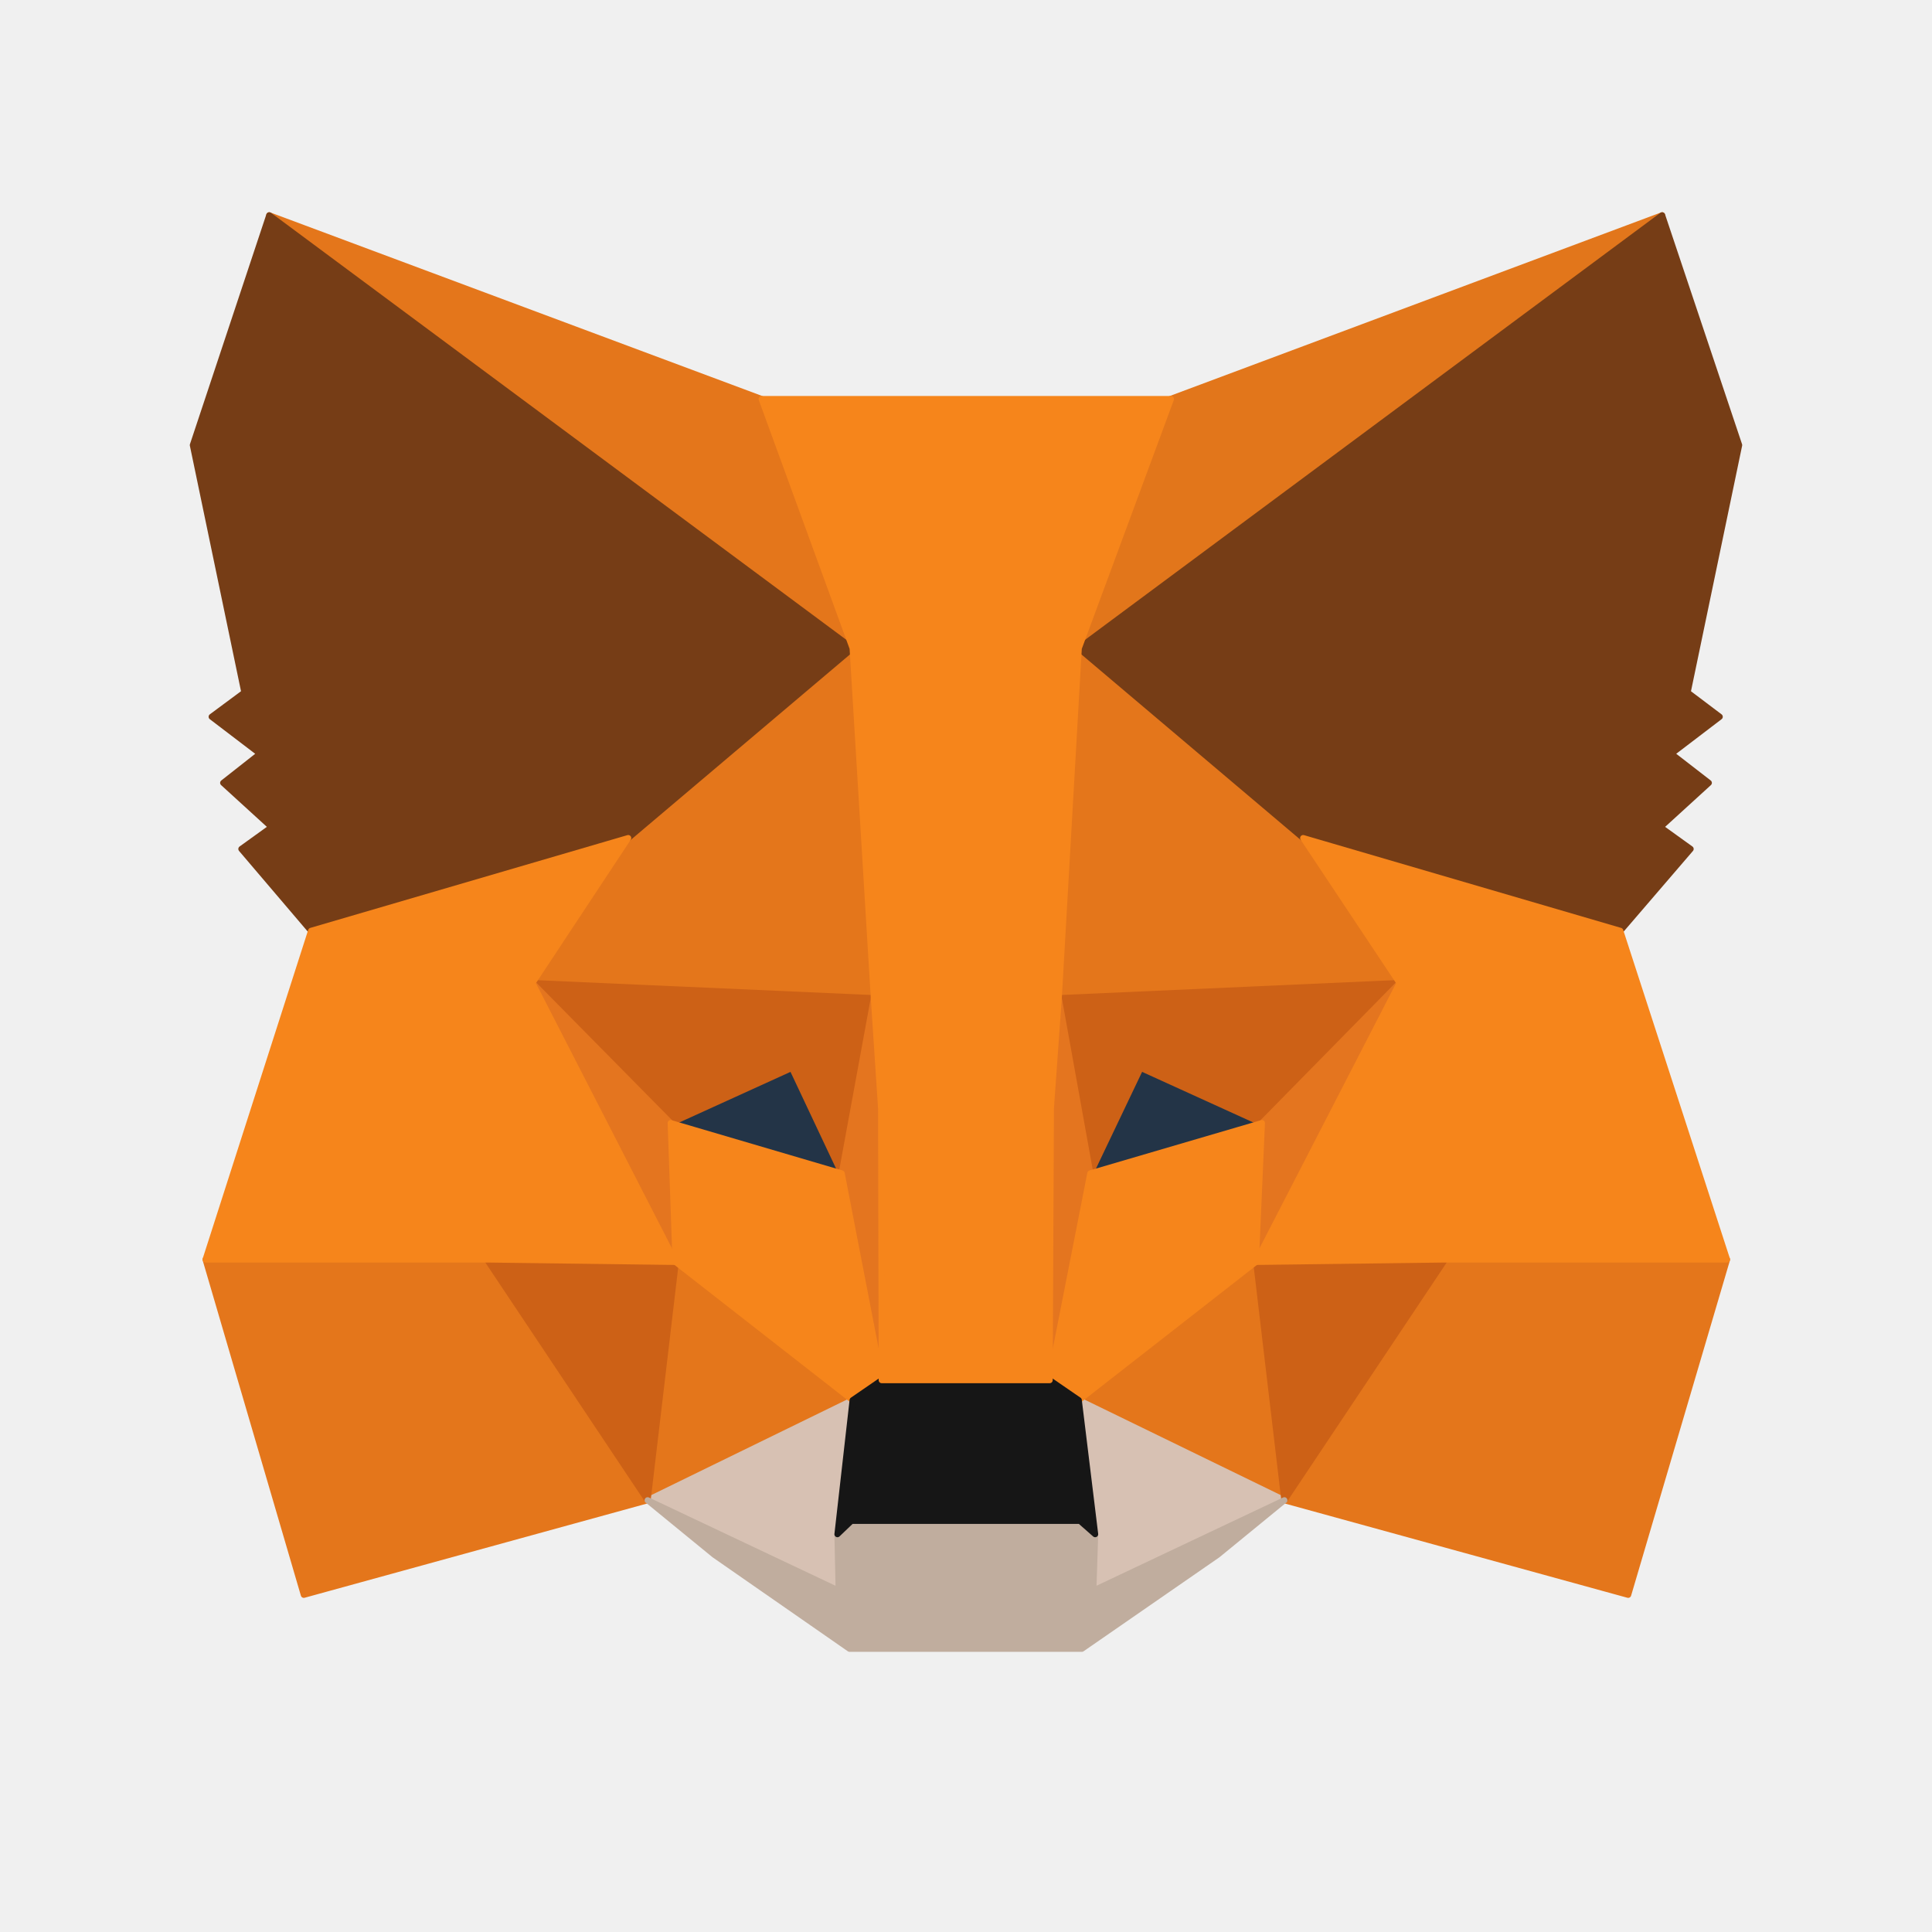
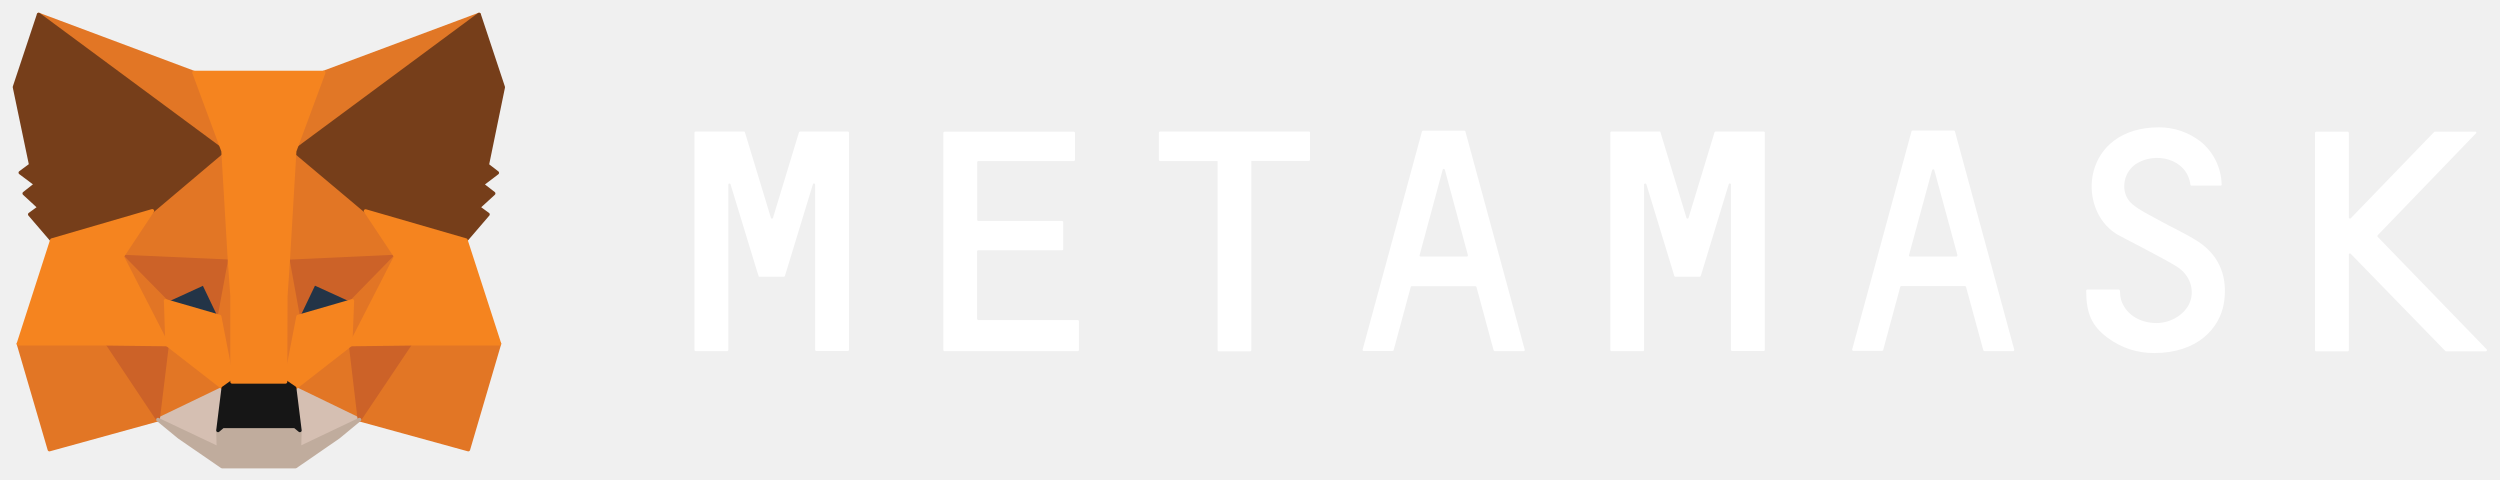
- <svg xmlns="http://www.w3.org/2000/svg" version="1.1" id="Layer_1" x="0px" y="0px" viewBox="0 0 318.6 318.6" style="enable-background:new 0 0 318.6 318.6;" xml:space="preserve">
-   <style type="text/css">
- 	.st0{fill:#E2761B;stroke:#E2761B;stroke-linecap:round;stroke-linejoin:round;}
- 	.st1{fill:#E4761B;stroke:#E4761B;stroke-linecap:round;stroke-linejoin:round;}
- 	.st2{fill:#D7C1B3;stroke:#D7C1B3;stroke-linecap:round;stroke-linejoin:round;}
- 	.st3{fill:#233447;stroke:#233447;stroke-linecap:round;stroke-linejoin:round;}
- 	.st4{fill:#CD6116;stroke:#CD6116;stroke-linecap:round;stroke-linejoin:round;}
- 	.st5{fill:#E4751F;stroke:#E4751F;stroke-linecap:round;stroke-linejoin:round;}
- 	.st6{fill:#F6851B;stroke:#F6851B;stroke-linecap:round;stroke-linejoin:round;}
- 	.st7{fill:#C0AD9E;stroke:#C0AD9E;stroke-linecap:round;stroke-linejoin:round;}
- 	.st8{fill:#161616;stroke:#161616;stroke-linecap:round;stroke-linejoin:round;}
- 	.st9{fill:#763D16;stroke:#763D16;stroke-linecap:round;stroke-linejoin:round;}
- </style>
-   <polygon class="st0" points="274.1,35.5 174.6,109.4 193,65.8 " />
-   <g>
-     <polygon class="st1" points="44.4,35.5 143.1,110.1 125.6,65.8  " />
-     <polygon class="st1" points="238.3,206.8 211.8,247.4 268.5,263 284.8,207.7  " />
-     <polygon class="st1" points="33.9,207.7 50.1,263 106.8,247.4 80.3,206.8  " />
-     <polygon class="st1" points="103.6,138.2 87.8,162.1 144.1,164.6 142.1,104.1  " />
-     <polygon class="st1" points="214.9,138.2 175.9,103.4 174.6,164.6 230.8,162.1  " />
-     <polygon class="st1" points="106.8,247.4 140.6,230.9 111.4,208.1  " />
-     <polygon class="st1" points="177.9,230.9 211.8,247.4 207.1,208.1  " />
-   </g>
-   <g>
-     <polygon class="st2" points="211.8,247.4 177.9,230.9 180.6,253 180.3,262.3  " />
-     <polygon class="st2" points="106.8,247.4 138.3,262.3 138.1,253 140.6,230.9  " />
-   </g>
-   <polygon class="st3" points="138.8,193.5 110.6,185.2 130.5,176.1 " />
-   <polygon class="st3" points="179.7,193.5 188,176.1 208,185.2 " />
-   <g>
-     <polygon class="st4" points="106.8,247.4 111.6,206.8 80.3,207.7  " />
-     <polygon class="st4" points="207,206.8 211.8,247.4 238.3,207.7  " />
-     <polygon class="st4" points="230.8,162.1 174.6,164.6 179.8,193.5 188.1,176.1 208.1,185.2  " />
-     <polygon class="st4" points="110.6,185.2 130.6,176.1 138.8,193.5 144.1,164.6 87.8,162.1  " />
-   </g>
-   <g>
-     <polygon class="st5" points="87.8,162.1 111.4,208.1 110.6,185.2  " />
-     <polygon class="st5" points="208.1,185.2 207.1,208.1 230.8,162.1  " />
-     <polygon class="st5" points="144.1,164.6 138.8,193.5 145.4,227.6 146.9,182.7  " />
-     <polygon class="st5" points="174.6,164.6 171.9,182.6 173.1,227.6 179.8,193.5  " />
-   </g>
-   <polygon class="st6" points="179.8,193.5 173.1,227.6 177.9,230.9 207.1,208.1 208.1,185.2 " />
-   <polygon class="st6" points="110.6,185.2 111.4,208.1 140.6,230.9 145.4,227.6 138.8,193.5 " />
-   <polygon class="st7" points="180.3,262.3 180.6,253 178.1,250.8 140.4,250.8 138.1,253 138.3,262.3 106.8,247.4 117.8,256.4   140.1,271.9 178.4,271.9 200.8,256.4 211.8,247.4 " />
-   <polygon class="st8" points="177.9,230.9 173.1,227.6 145.4,227.6 140.6,230.9 138.1,253 140.4,250.8 178.1,250.8 180.6,253 " />
-   <g>
-     <polygon class="st9" points="278.3,114.2 286.8,73.4 274.1,35.5 177.9,106.9 214.9,138.2 267.2,153.5 278.8,140 273.8,136.4    281.8,129.1 275.6,124.3 283.6,118.2  " />
-     <polygon class="st9" points="31.8,73.4 40.3,114.2 34.9,118.2 42.9,124.3 36.8,129.1 44.8,136.4 39.8,140 51.3,153.5 103.6,138.2    140.6,106.9 44.4,35.5  " />
-   </g>
-   <polygon class="st6" points="267.2,153.5 214.9,138.2 230.8,162.1 207.1,208.1 238.3,207.7 284.8,207.7 " />
-   <polygon class="st6" points="103.6,138.2 51.3,153.5 33.9,207.7 80.3,207.7 111.4,208.1 87.8,162.1 " />
-   <polygon class="st6" points="174.6,164.6 177.9,106.9 193.1,65.8 125.6,65.8 140.6,106.9 144.1,164.6 145.3,182.8 145.4,227.6   173.1,227.6 173.3,182.8 " />
+ <svg xmlns="http://www.w3.org/2000/svg" fill="none" viewBox="0 0 172 33">
+   <path fill="#ffffff" d="M151.26 16.64c-.89-.58-1.86-1-2.78-1.52-.6-.33-1.24-.63-1.76-1.06-.88-.72-.7-2.15.22-2.77 1.33-.88 3.52-.39 3.76 1.41 0 .04.04.07.08.07h2c.05 0 .09-.04.07-.1a3.94 3.94 0 00-1.46-2.94 4.66 4.66 0 00-2.84-.97c-5.28 0-5.77 5.59-2.92 7.35.33.2 3.12 1.6 4.1 2.21 1 .61 1.3 1.73.88 2.6-.4.81-1.4 1.37-2.42 1.3-1.1-.06-1.96-.66-2.26-1.59-.05-.17-.08-.5-.08-.63a.09.09 0 00-.08-.08h-2.17c-.03 0-.07.04-.07.08 0 1.56.39 2.43 1.45 3.22 1 .75 2.1 1.07 3.22 1.07 2.97 0 4.5-1.68 4.8-3.41.28-1.7-.22-3.23-1.74-4.24zm-94.2-7.59h-2.02a.09.09 0 00-.07.05l-1.78 5.86a.08.08 0 01-.16 0L51.25 9.1c-.01-.04-.04-.05-.08-.05h-3.31c-.04 0-.08.04-.08.07v14.96c0 .04.04.08.08.08h2.17c.04 0 .08-.04.08-.08V12.7c0-.09.13-.1.15-.02l1.8 5.9.13.4c0 .05.03.06.07.06h1.67c.04 0 .06-.03.07-.05l.13-.42 1.8-5.9c.02-.08.15-.06.15.03v11.37c0 .04.04.08.08.08h2.17c.04 0 .08-.04.08-.08V9.12c0-.03-.04-.07-.08-.07h-1.27zm60.98 0a.09.09 0 00-.08.05l-1.78 5.86a.08.08 0 01-.16 0l-1.78-5.86c0-.04-.03-.05-.07-.05h-3.3c-.04 0-.08.04-.08.07v14.96c0 .04.04.08.08.08h2.17c.03 0 .07-.04.07-.08V12.7c0-.09.13-.1.16-.02l1.8 5.9.12.4c.02.05.04.06.08.06h1.66a.1.1 0 00.08-.05l.13-.42 1.8-5.9c.02-.08.15-.06.15.03v11.37c0 .04.04.08.08.08h2.17c.04 0 .08-.04.08-.08V9.12c0-.03-.04-.07-.08-.07h-3.3zm-27.99 0H79.8c-.03 0-.07.04-.07.07V11c0 .04.04.08.07.08h3.97v13c0 .05.04.09.07.09h2.17c.04 0 .08-.04.08-.08V11.07h3.96c.04 0 .08-.04.08-.08V9.12c0-.03-.02-.07-.08-.07zm12.8 15.11h1.98c.05 0 .09-.06.07-.1l-4.08-15.01c0-.04-.03-.06-.07-.06H97.9a.09.09 0 00-.07.06l-4.08 15c-.02.05.02.1.07.1h1.98c.04 0 .06-.02.08-.05l1.18-4.36c.01-.04.04-.05.08-.05h4.36c.04 0 .07.02.08.05l1.18 4.36c.02.03.06.06.08.06zm-5.18-6.61l1.58-5.85a.08.08 0 01.16 0l1.58 5.85c.02.05-.02.1-.07.1h-3.17c-.06 0-.1-.05-.08-.1zm38.85 6.61h1.98c.05 0 .09-.06.08-.1L134.5 9.04c-.02-.04-.04-.06-.08-.06h-2.83a.09.09 0 00-.08.06l-4.08 15c-.01.05.03.1.08.1h1.97c.04 0 .07-.02.08-.05l1.18-4.36c.02-.04.04-.05.08-.05h4.37c.03 0 .06.02.07.05l1.19 4.36c0 .03.04.06.07.06zm-5.18-6.61l1.59-5.85a.08.08 0 01.15 0l1.59 5.85c0 .05-.03.1-.08.1h-3.17c-.05 0-.1-.05-.08-.1zm-64.12 4.39V17.3c0-.04.03-.08.07-.08h5.78c.04 0 .08-.04.08-.07v-1.87a.09.09 0 00-.08-.08H67.3c-.04 0-.07-.04-.07-.08v-3.96c0-.04.03-.08.07-.08h6.58c.04 0 .08-.04.08-.08V9.14a.09.09 0 00-.08-.08h-8.9a.09.09 0 00-.08.08v14.94c0 .04.04.08.08.08h9.17c.04 0 .08-.04.08-.08V22.1a.09.09 0 00-.08-.08h-6.86c-.04-.01-.06-.04-.06-.09zm103.86 2.09l-7.5-7.74a.08.08 0 010-.1l6.75-7a.07.07 0 00-.06-.13h-2.76c-.03 0-.04.01-.05.03l-5.73 5.93a.08.08 0 01-.13-.05V9.14a.09.09 0 00-.08-.08h-2.17a.09.09 0 00-.08.08v14.95c0 .04.04.08.08.08h2.17c.04 0 .08-.04.08-.08v-6.58c0-.07.09-.1.13-.05l6.5 6.68a.1.1 0 00.04.03h2.77c.05-.01.1-.1.04-.14z" />
+   <path fill="#E17726" stroke="#E17726" stroke-linecap="round" stroke-linejoin="round" stroke-width=".25" d="M32.96 1l-13.14 9.72 2.45-5.73L32.96 1z" />
+   <path fill="#E27625" stroke="#E27625" stroke-linecap="round" stroke-linejoin="round" stroke-width=".25" d="M2.66 1l13.02 9.8L13.35 5 2.66 1zm25.57 22.53l-3.5 5.34 7.49 2.06 2.14-7.28-6.13-.12zm-26.96.12l2.13 7.28 7.47-2.06-3.48-5.34-6.12.12z" />
+   <path fill="#E27625" stroke="#E27625" stroke-linecap="round" stroke-linejoin="round" stroke-width=".25" d="M10.47 14.51l-2.08 3.14 7.4.34-.24-7.97-5.08 4.5zm14.68.01l-5.16-4.6-.17 8.07 7.4-.34-2.07-3.13zM10.87 28.87l4.49-2.16-3.86-3-.63 5.16zm9.4-2.17l4.46 2.17-.6-5.17-3.86 3z" />
+   <path fill="#D5BFB2" stroke="#D5BFB2" stroke-linecap="round" stroke-linejoin="round" stroke-width=".25" d="M24.73 28.87l-4.46-2.16.36 2.9-.04 1.23 4.14-1.97zm-13.86 0l4.16 1.97-.03-1.23.36-2.9-4.49 2.16z" />
+   <path fill="#233447" stroke="#233447" stroke-linecap="round" stroke-linejoin="round" stroke-width=".25" d="M15.1 21.78l-3.7-1.08 2.62-1.2 1.09 2.28zm5.41 0l1.1-2.29 2.63 1.2-3.73 1.1z" />
+   <path fill="#CC6228" stroke="#CC6228" stroke-linecap="round" stroke-linejoin="round" stroke-width=".25" d="M10.87 28.87l.65-5.34-4.13.12 3.48 5.22zm13.23-5.34l.63 5.34 3.5-5.22-4.13-.12zm3.13-5.88l-7.4.34.68 3.8 1.1-2.3 2.63 1.2 2.99-3.04zM11.4 20.7l2.62-1.2 1.09 2.28.69-3.8-7.4-.33 3 3.05z" />
+   <path fill="#E27525" stroke="#E27525" stroke-linecap="round" stroke-linejoin="round" stroke-width=".25" d="M8.4 17.65l3.1 6.05-.1-3-3-3.05zm15.84 3.05l-.12 3 3.1-6.05-2.98 3.05zm-8.44-2.71l-.7 3.8.88 4.48.2-5.91-.38-2.37zm4.02 0l-.36 2.36.18 5.92.87-4.49-.69-3.8z" />
+   <path fill="#F5841F" stroke="#F5841F" stroke-linecap="round" stroke-linejoin="round" stroke-width=".25" d="M20.51 21.78l-.87 4.49.63.44 3.85-3 .12-3.01-3.73 1.08zM11.4 20.7l.1 3 3.86 3 .62-.43-.87-4.49-3.72-1.08z" />
+   <path fill="#C0AC9D" stroke="#C0AC9D" stroke-linecap="round" stroke-linejoin="round" stroke-width=".25" d="M20.6 30.84l.03-1.23-.34-.28h-4.96l-.33.28.03 1.23-4.16-1.97 1.46 1.2 2.95 2.03h5.05l2.96-2.04 1.44-1.19-4.14 1.97z" />
+   <path fill="#161616" stroke="#161616" stroke-linecap="round" stroke-linejoin="round" stroke-width=".25" d="M20.27 26.7l-.63-.43h-3.66l-.62.44-.36 2.9.33-.28h4.96l.34.28-.36-2.9z" />
+   <path fill="#763E1A" stroke="#763E1A" stroke-linecap="round" stroke-linejoin="round" stroke-width=".25" d="M33.52 11.35L34.62 6l-1.66-5-12.7 9.4 4.89 4.11 6.9 2.01 1.52-1.77-.66-.48 1.05-.96-.8-.62 1.05-.8-.7-.54zM1 5.99l1.12 5.36-.72.53 1.07.8-.8.63 1.04.96-.66.48 1.52 1.77 6.9-2 4.89-4.13L2.66 1 1 5.99z" />
+   <path fill="#F5841F" stroke="#F5841F" stroke-linecap="round" stroke-linejoin="round" stroke-width=".25" d="M32.05 16.52l-6.9-2 2.08 3.13-3.1 6.05 4.1-.05h6.13l-2.31-7.13zm-21.58-2.01l-6.9 2.01-2.3 7.13H7.4l4.1.05-3.1-6.05 2.08-3.14zm9.35 3.48l.45-7.6 2-5.4h-8.92l2 5.4.45 7.6.17 2.38v5.9h3.67l.02-5.9.16-2.38z" />
</svg>
